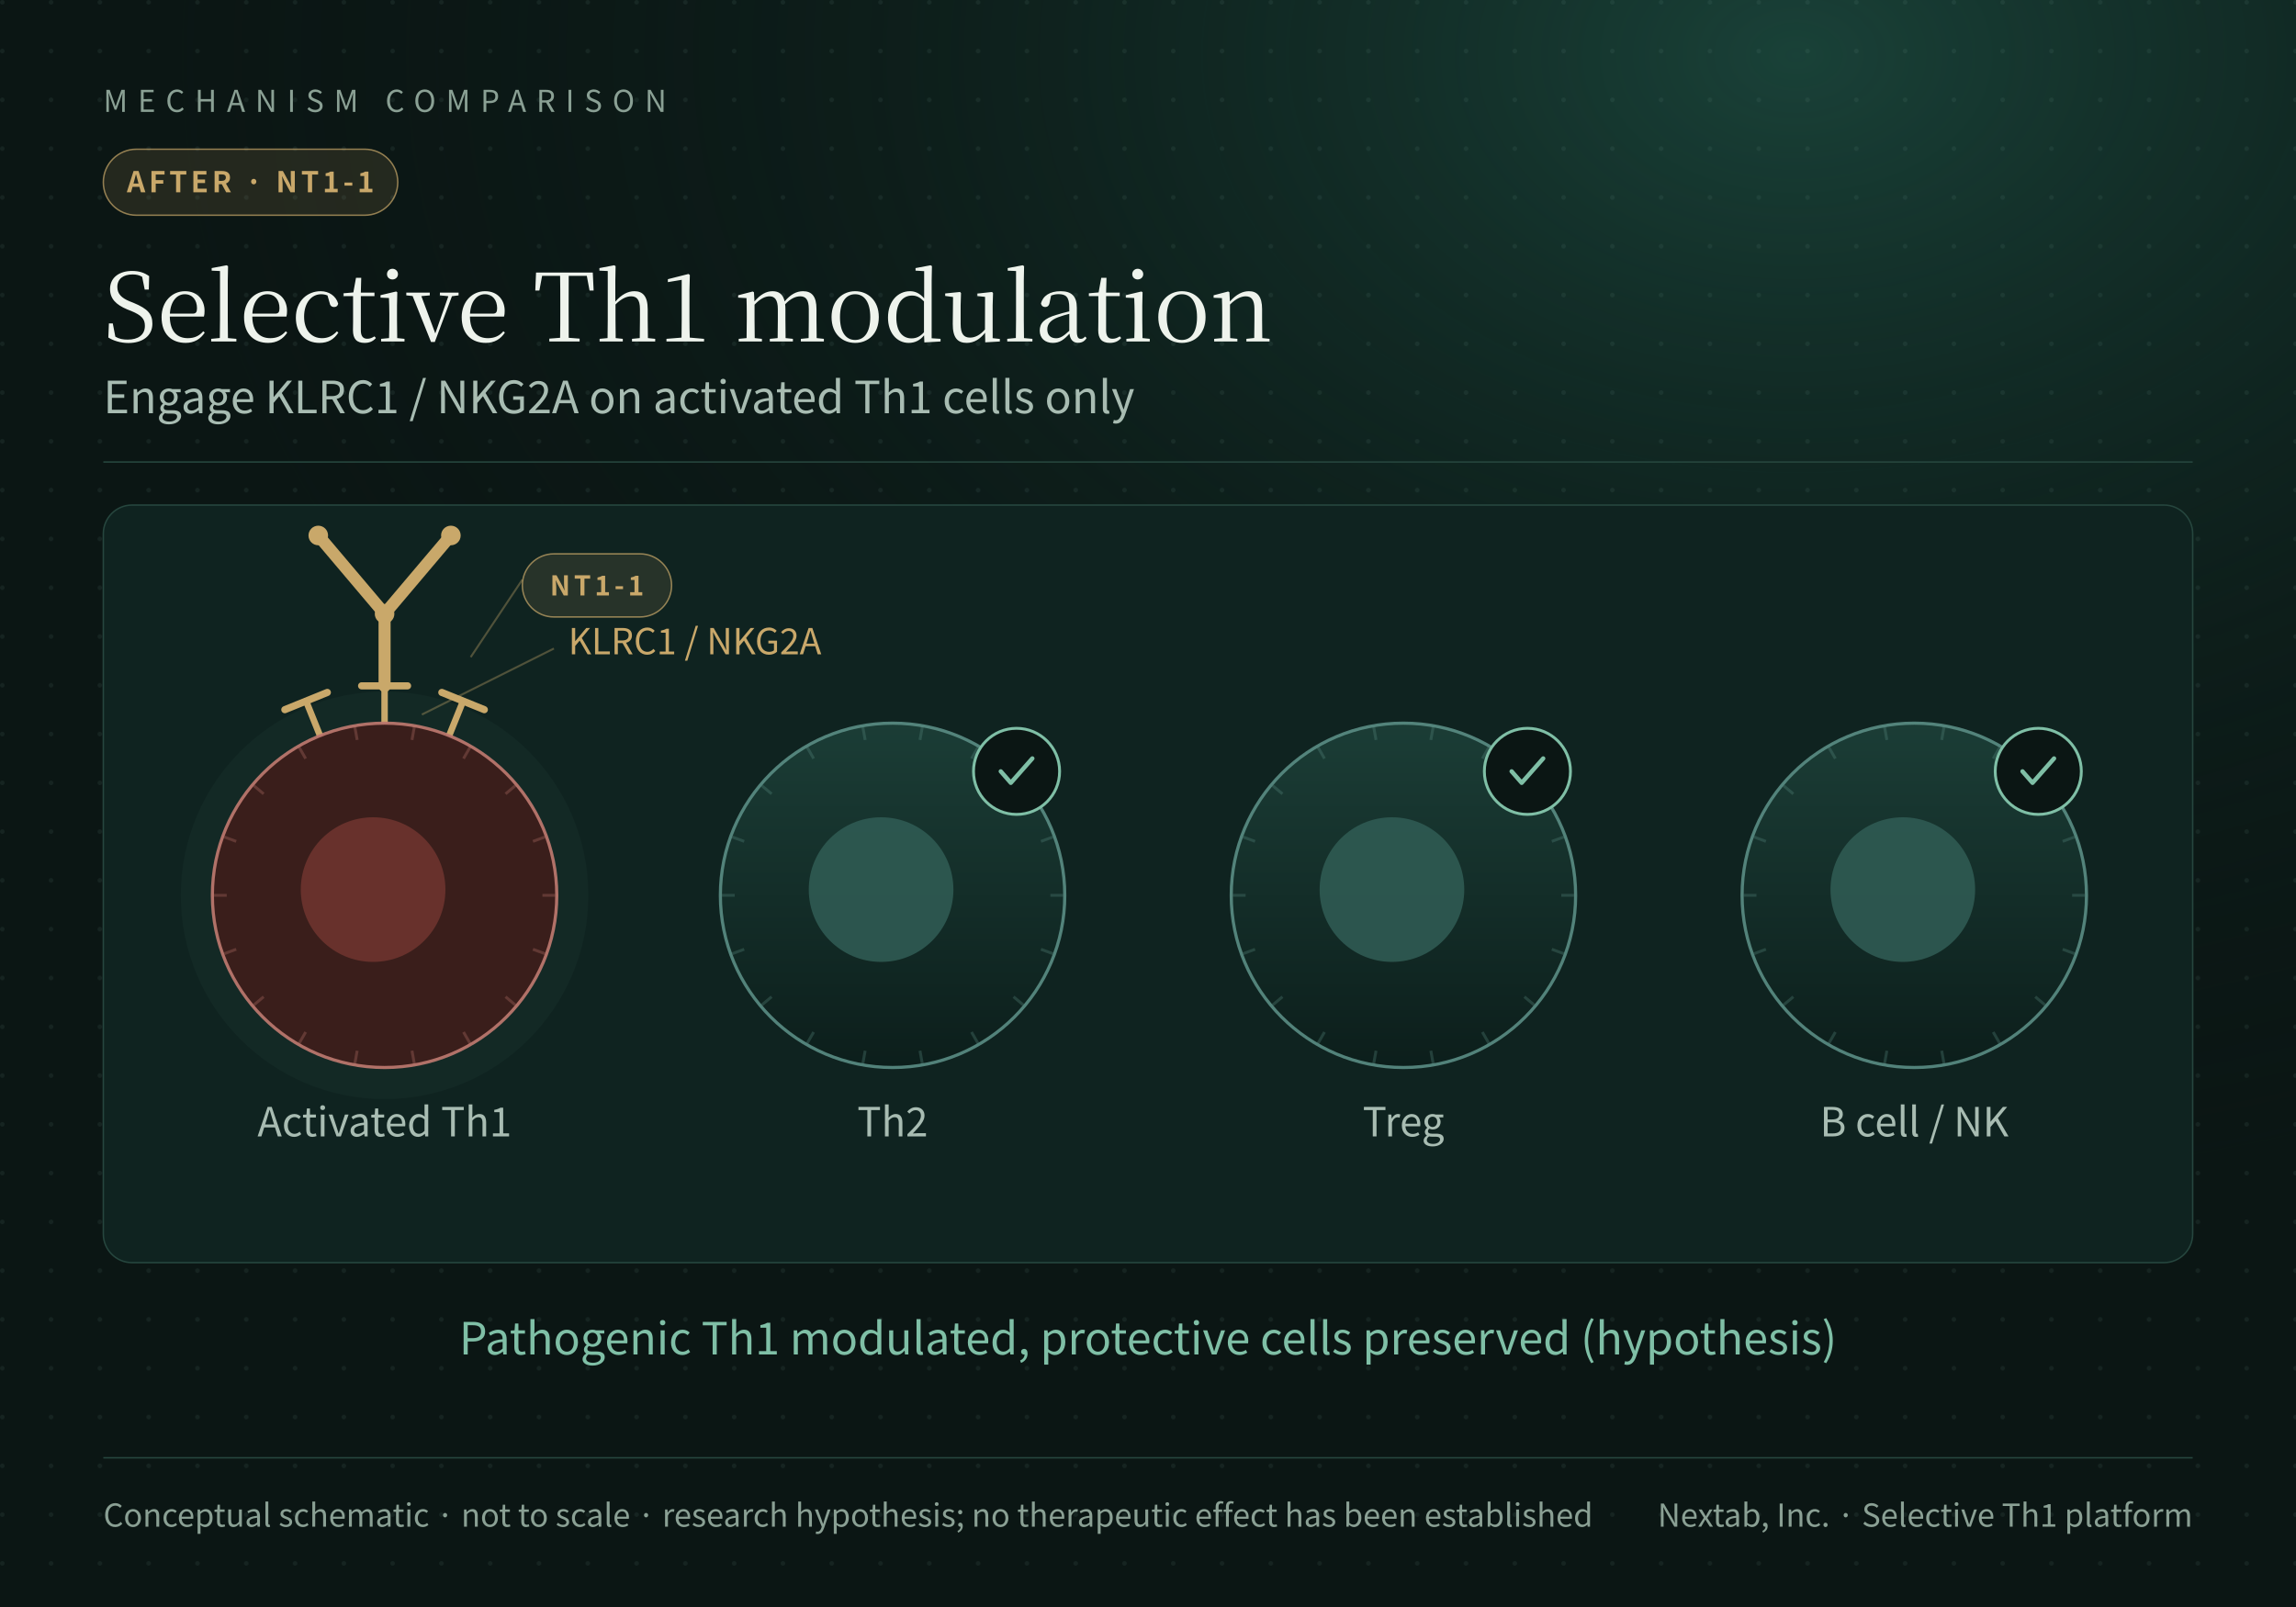
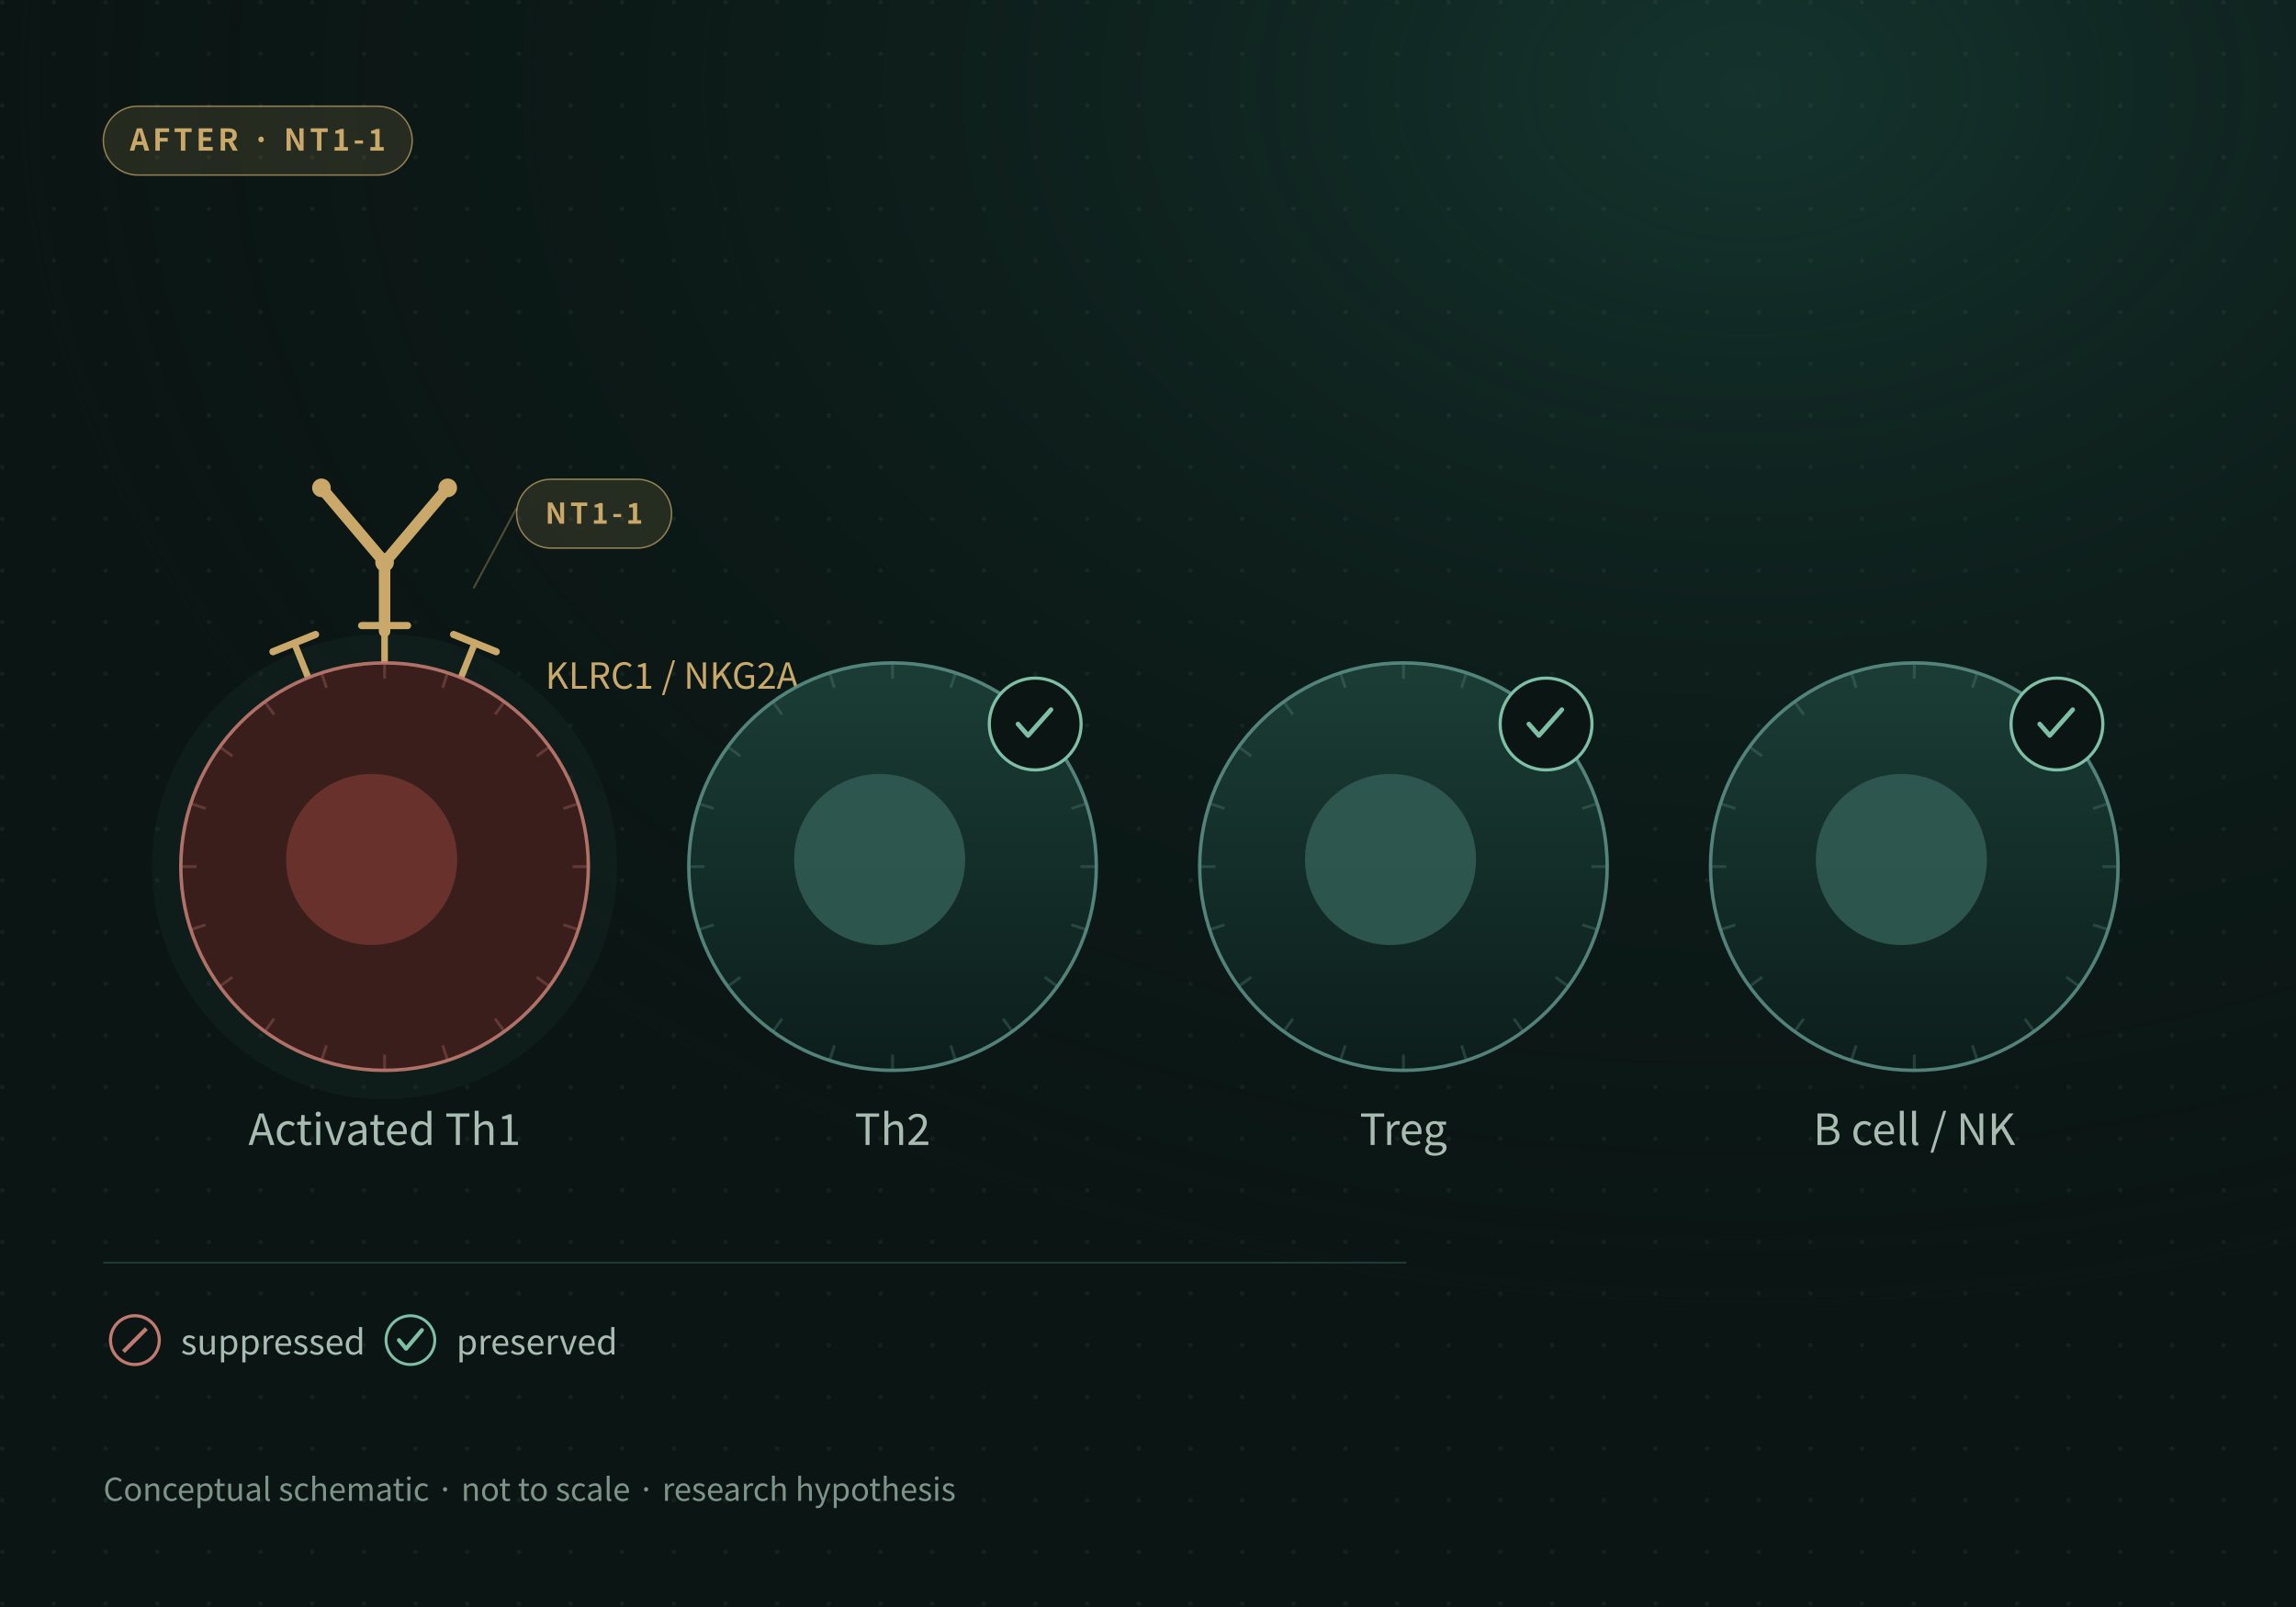
<svg xmlns="http://www.w3.org/2000/svg" width="1600" height="1120" viewBox="0 0 1600 1120">
  <defs>
-     <radialGradient id="glow" cx="78%" cy="4%" r="72%">
-       <stop offset="0%" stop-color="#1d4c41" stop-opacity="0.8" />
-       <stop offset="55%" stop-color="#123029" stop-opacity="0.3" />
+     <radialGradient id="glow" cx="76%" cy="6%" r="78%">
+       <stop offset="0%" stop-color="#1d4c41" stop-opacity="0.55" />
+       <stop offset="55%" stop-color="#123029" stop-opacity="0.22" />
      <stop offset="100%" stop-color="#0b1614" stop-opacity="0" />
    </radialGradient>
-     <pattern id="dots" width="34" height="34" patternUnits="userSpaceOnUse">
-       <circle cx="1.6" cy="1.6" r="1.6" fill="#8fb4a6" fill-opacity="0.09" />
+     <pattern id="dots" width="36" height="36" patternUnits="userSpaceOnUse">
+       <circle cx="1.6" cy="1.6" r="1.6" fill="#8fb4a6" fill-opacity="0.075" />
    </pattern>
    <linearGradient id="cellfill" x1="0" y1="0" x2="0" y2="1">
      <stop offset="0%" stop-color="#1b3d36" />
      <stop offset="100%" stop-color="#0c1e1b" />
    </linearGradient>
  </defs>
  <rect width="1600" height="1120" fill="#0b1614" />
  <rect width="1600" height="1120" fill="url(#glow)" />
  <rect width="1600" height="1120" fill="url(#dots)" />
-   <text x="72" y="78" fill="#8aa094" font-family="'Noto Sans CJK KR','Noto Sans KR','Helvetica Neue',Arial,sans-serif" font-size="21" letter-spacing="7">MECHANISM COMPARISON</text>
-   <rect x="72" y="104" width="205.2" height="46" rx="23.0" fill="#c9a86a" fill-opacity="0.13" stroke="#c9a86a" stroke-opacity="0.7" />
-   <text x="174.6" y="134.0" fill="#c9a86a" font-family="'Noto Sans CJK KR','Noto Sans KR','Helvetica Neue',Arial,sans-serif" font-size="20" font-weight="600" letter-spacing="2.5" text-anchor="middle">AFTER · NT1-1</text>
-   <text x="72" y="238" fill="#eef3ec" font-family="Georgia,'Noto Serif CJK KR','Noto Serif KR',serif" font-size="66">Selective Th1 modulation</text>
-   <text x="72" y="288" fill="#a8bcb2" font-family="'Noto Sans CJK KR','Noto Sans KR','Helvetica Neue',Arial,sans-serif" font-size="31">Engage KLRC1 / NKG2A on activated Th1 cells only</text>
-   <line x1="72" y1="322" x2="1528" y2="322" stroke="#26463e" stroke-width="1" />
-   <rect x="72" y="352" width="1456" height="528" rx="20" fill="#0f2320" stroke="#26463e" />
-   <circle cx="268" cy="624" r="142" fill="#5a8d84" fill-opacity="0.06" />
-   <line x1="223.0" y1="512.7" x2="213.3" y2="488.6" stroke="#c9a86a" stroke-width="4.5" stroke-linecap="round" />
-   <line x1="198.5" y1="494.6" x2="228.1" y2="482.6" stroke="#c9a86a" stroke-width="5" stroke-linecap="round" />
-   <line x1="268.0" y1="504.0" x2="268.0" y2="478.0" stroke="#c9a86a" stroke-width="4.5" stroke-linecap="round" />
-   <line x1="252.0" y1="478.0" x2="284.0" y2="478.0" stroke="#c9a86a" stroke-width="5" stroke-linecap="round" />
-   <line x1="313.0" y1="512.7" x2="322.7" y2="488.6" stroke="#c9a86a" stroke-width="4.5" stroke-linecap="round" />
-   <line x1="307.9" y1="482.6" x2="337.5" y2="494.6" stroke="#c9a86a" stroke-width="5" stroke-linecap="round" />
-   <g stroke="#c9a86a" stroke-width="8.4" stroke-linecap="round" fill="none">
-     <line x1="268" y1="478.2" x2="268" y2="427.8" />
-     <line x1="268" y1="427.8" x2="221.8" y2="373.2" />
-     <line x1="268" y1="427.8" x2="314.2" y2="373.2" />
+   <rect x="72" y="74" width="215.26" height="48" rx="24" fill="#c9a86a" fill-opacity="0.14" stroke="#c9a86a" stroke-opacity="0.7" />
+   <text x="179.63" y="105" fill="#c9a86a" font-family="'Noto Sans CJK KR','Noto Sans KR','Helvetica Neue',Arial,sans-serif" font-size="21" font-weight="600" letter-spacing="2.4" text-anchor="middle">AFTER · NT1-1</text>
+   <circle cx="268" cy="604" r="162" fill="#5a8d84" fill-opacity="0.06" />
+   <line x1="214.8" y1="472.3" x2="205.1" y2="448.2" stroke="#c9a86a" stroke-width="4.6" stroke-linecap="round" />
+   <line x1="190.2" y1="454.2" x2="219.9" y2="442.2" stroke="#c9a86a" stroke-width="5" stroke-linecap="round" />
+   <line x1="268.0" y1="462.0" x2="268.0" y2="436.0" stroke="#c9a86a" stroke-width="4.6" stroke-linecap="round" />
+   <line x1="252.0" y1="436.0" x2="284.0" y2="436.0" stroke="#c9a86a" stroke-width="5" stroke-linecap="round" />
+   <line x1="321.2" y1="472.3" x2="330.9" y2="448.2" stroke="#c9a86a" stroke-width="4.6" stroke-linecap="round" />
+   <line x1="316.1" y1="442.2" x2="345.8" y2="454.2" stroke="#c9a86a" stroke-width="5" stroke-linecap="round" />
+   <g stroke="#c9a86a" stroke-width="8.0" stroke-linecap="round" fill="none">
+     <line x1="268" y1="440.0" x2="268" y2="392.0" />
+     <line x1="268" y1="392.0" x2="224.0" y2="340.0" />
+     <line x1="268" y1="392.0" x2="312.0" y2="340.0" />
  </g>
-   <circle cx="221.8" cy="373.2" r="6.825" fill="#c9a86a" />
-   <circle cx="314.2" cy="373.2" r="6.825" fill="#c9a86a" />
-   <circle cx="268" cy="427.8" r="6.825" fill="#c9a86a" />
-   <rect x="364" y="386" width="104" height="44" rx="22.0" fill="#c9a86a" fill-opacity="0.13" stroke="#c9a86a" stroke-opacity="0.7" />
-   <text x="416.0" y="415.0" fill="#c9a86a" font-family="'Noto Sans CJK KR','Noto Sans KR','Helvetica Neue',Arial,sans-serif" font-size="19" font-weight="600" letter-spacing="2.5" text-anchor="middle">NT1-1</text>
-   <line x1="364" y1="404" x2="328" y2="458" stroke="#c9a86a" stroke-opacity="0.35" stroke-width="1.4" />
-   <line x1="294" y1="498" x2="386" y2="452" stroke="#c9a86a" stroke-opacity="0.35" stroke-width="1.4" />
-   <text x="396" y="456" fill="#c9a86a" font-family="'Noto Sans CJK KR','Noto Sans KR','Helvetica Neue',Arial,sans-serif" font-size="25">KLRC1 / NKG2A</text>
-   <circle cx="268" cy="624" r="120" fill="#3a1e1b" stroke="#c07a70" stroke-width="2.2" stroke-opacity="0.9" />
-   <line x1="378.0" y1="624.0" x2="387.0" y2="624.0" stroke="#c07a70" stroke-opacity="0.3" stroke-width="2" />
-   <line x1="371.4" y1="661.6" x2="379.8" y2="664.7" stroke="#c07a70" stroke-opacity="0.3" stroke-width="2" />
-   <line x1="352.3" y1="694.7" x2="359.2" y2="700.5" stroke="#c07a70" stroke-opacity="0.3" stroke-width="2" />
-   <line x1="323.0" y1="719.3" x2="327.5" y2="727.1" stroke="#c07a70" stroke-opacity="0.3" stroke-width="2" />
-   <line x1="287.1" y1="732.3" x2="288.7" y2="741.2" stroke="#c07a70" stroke-opacity="0.3" stroke-width="2" />
-   <line x1="248.9" y1="732.3" x2="247.3" y2="741.2" stroke="#c07a70" stroke-opacity="0.3" stroke-width="2" />
-   <line x1="213.0" y1="719.3" x2="208.5" y2="727.1" stroke="#c07a70" stroke-opacity="0.3" stroke-width="2" />
-   <line x1="183.7" y1="694.7" x2="176.8" y2="700.5" stroke="#c07a70" stroke-opacity="0.3" stroke-width="2" />
-   <line x1="164.6" y1="661.6" x2="156.2" y2="664.7" stroke="#c07a70" stroke-opacity="0.3" stroke-width="2" />
-   <line x1="158.0" y1="624.0" x2="149.0" y2="624.0" stroke="#c07a70" stroke-opacity="0.3" stroke-width="2" />
-   <line x1="164.6" y1="586.4" x2="156.2" y2="583.3" stroke="#c07a70" stroke-opacity="0.3" stroke-width="2" />
-   <line x1="183.7" y1="553.3" x2="176.8" y2="547.5" stroke="#c07a70" stroke-opacity="0.3" stroke-width="2" />
-   <line x1="213.0" y1="528.7" x2="208.5" y2="520.9" stroke="#c07a70" stroke-opacity="0.3" stroke-width="2" />
-   <line x1="248.9" y1="515.7" x2="247.3" y2="506.8" stroke="#c07a70" stroke-opacity="0.3" stroke-width="2" />
-   <line x1="287.1" y1="515.7" x2="288.7" y2="506.8" stroke="#c07a70" stroke-opacity="0.3" stroke-width="2" />
-   <line x1="323.0" y1="528.7" x2="327.5" y2="520.9" stroke="#c07a70" stroke-opacity="0.3" stroke-width="2" />
-   <line x1="352.3" y1="553.3" x2="359.2" y2="547.5" stroke="#c07a70" stroke-opacity="0.3" stroke-width="2" />
-   <line x1="371.4" y1="586.4" x2="379.8" y2="583.3" stroke="#c07a70" stroke-opacity="0.3" stroke-width="2" />
-   <circle cx="260" cy="620" r="50.4" fill="#6d332e" fill-opacity="0.9" />
-   <text x="268" y="792" fill="#a8bcb2" font-family="'Noto Sans CJK KR','Noto Sans KR','Helvetica Neue',Arial,sans-serif" font-size="28" text-anchor="middle">Activated Th1</text>
-   <circle cx="622" cy="624" r="120" fill="url(#cellfill)" stroke="#5a8d84" stroke-width="2.2" stroke-opacity="0.9" />
-   <line x1="732.0" y1="624.0" x2="741.0" y2="624.0" stroke="#5a8d84" stroke-opacity="0.3" stroke-width="2" />
-   <line x1="725.4" y1="661.6" x2="733.8" y2="664.7" stroke="#5a8d84" stroke-opacity="0.3" stroke-width="2" />
-   <line x1="706.3" y1="694.7" x2="713.2" y2="700.5" stroke="#5a8d84" stroke-opacity="0.3" stroke-width="2" />
-   <line x1="677.0" y1="719.3" x2="681.5" y2="727.1" stroke="#5a8d84" stroke-opacity="0.3" stroke-width="2" />
-   <line x1="641.1" y1="732.3" x2="642.7" y2="741.2" stroke="#5a8d84" stroke-opacity="0.3" stroke-width="2" />
-   <line x1="602.9" y1="732.3" x2="601.3" y2="741.2" stroke="#5a8d84" stroke-opacity="0.3" stroke-width="2" />
-   <line x1="567.0" y1="719.3" x2="562.5" y2="727.1" stroke="#5a8d84" stroke-opacity="0.3" stroke-width="2" />
-   <line x1="537.7" y1="694.7" x2="530.8" y2="700.5" stroke="#5a8d84" stroke-opacity="0.3" stroke-width="2" />
-   <line x1="518.6" y1="661.6" x2="510.2" y2="664.7" stroke="#5a8d84" stroke-opacity="0.3" stroke-width="2" />
-   <line x1="512.0" y1="624.0" x2="503.0" y2="624.0" stroke="#5a8d84" stroke-opacity="0.3" stroke-width="2" />
-   <line x1="518.6" y1="586.4" x2="510.2" y2="583.3" stroke="#5a8d84" stroke-opacity="0.3" stroke-width="2" />
-   <line x1="537.7" y1="553.3" x2="530.8" y2="547.5" stroke="#5a8d84" stroke-opacity="0.3" stroke-width="2" />
-   <line x1="567.0" y1="528.7" x2="562.5" y2="520.9" stroke="#5a8d84" stroke-opacity="0.3" stroke-width="2" />
-   <line x1="602.9" y1="515.7" x2="601.3" y2="506.8" stroke="#5a8d84" stroke-opacity="0.3" stroke-width="2" />
-   <line x1="641.1" y1="515.7" x2="642.7" y2="506.8" stroke="#5a8d84" stroke-opacity="0.3" stroke-width="2" />
-   <line x1="677.0" y1="528.7" x2="681.5" y2="520.9" stroke="#5a8d84" stroke-opacity="0.3" stroke-width="2" />
-   <line x1="706.3" y1="553.3" x2="713.2" y2="547.5" stroke="#5a8d84" stroke-opacity="0.3" stroke-width="2" />
-   <line x1="725.4" y1="586.4" x2="733.8" y2="583.3" stroke="#5a8d84" stroke-opacity="0.3" stroke-width="2" />
-   <circle cx="614" cy="620" r="50.4" fill="#2f5a52" fill-opacity="0.9" />
-   <text x="622" y="792" fill="#a8bcb2" font-family="'Noto Sans CJK KR','Noto Sans KR','Helvetica Neue',Arial,sans-serif" font-size="28" text-anchor="middle">Th2</text>
-   <circle cx="708.4" cy="537.6" r="30" fill="#0b1614" stroke="#7fbfa6" stroke-width="2" />
-   <path d="M697.4 537.6 l7 8 l15 -17" fill="none" stroke="#7fbfa6" stroke-width="3" stroke-linecap="round" stroke-linejoin="round" />
-   <circle cx="978" cy="624" r="120" fill="url(#cellfill)" stroke="#5a8d84" stroke-width="2.2" stroke-opacity="0.9" />
-   <line x1="1088.0" y1="624.0" x2="1097.0" y2="624.0" stroke="#5a8d84" stroke-opacity="0.3" stroke-width="2" />
-   <line x1="1081.4" y1="661.6" x2="1089.8" y2="664.7" stroke="#5a8d84" stroke-opacity="0.3" stroke-width="2" />
-   <line x1="1062.3" y1="694.7" x2="1069.2" y2="700.5" stroke="#5a8d84" stroke-opacity="0.3" stroke-width="2" />
-   <line x1="1033.0" y1="719.3" x2="1037.5" y2="727.1" stroke="#5a8d84" stroke-opacity="0.3" stroke-width="2" />
-   <line x1="997.1" y1="732.3" x2="998.7" y2="741.2" stroke="#5a8d84" stroke-opacity="0.3" stroke-width="2" />
-   <line x1="958.9" y1="732.3" x2="957.3" y2="741.2" stroke="#5a8d84" stroke-opacity="0.3" stroke-width="2" />
-   <line x1="923.0" y1="719.3" x2="918.5" y2="727.1" stroke="#5a8d84" stroke-opacity="0.3" stroke-width="2" />
-   <line x1="893.7" y1="694.7" x2="886.8" y2="700.5" stroke="#5a8d84" stroke-opacity="0.3" stroke-width="2" />
-   <line x1="874.6" y1="661.6" x2="866.2" y2="664.7" stroke="#5a8d84" stroke-opacity="0.3" stroke-width="2" />
-   <line x1="868.0" y1="624.0" x2="859.0" y2="624.0" stroke="#5a8d84" stroke-opacity="0.3" stroke-width="2" />
-   <line x1="874.6" y1="586.4" x2="866.2" y2="583.3" stroke="#5a8d84" stroke-opacity="0.3" stroke-width="2" />
-   <line x1="893.7" y1="553.3" x2="886.8" y2="547.5" stroke="#5a8d84" stroke-opacity="0.3" stroke-width="2" />
-   <line x1="923.0" y1="528.7" x2="918.5" y2="520.9" stroke="#5a8d84" stroke-opacity="0.3" stroke-width="2" />
-   <line x1="958.9" y1="515.7" x2="957.3" y2="506.8" stroke="#5a8d84" stroke-opacity="0.3" stroke-width="2" />
-   <line x1="997.1" y1="515.7" x2="998.7" y2="506.8" stroke="#5a8d84" stroke-opacity="0.3" stroke-width="2" />
-   <line x1="1033.0" y1="528.7" x2="1037.5" y2="520.9" stroke="#5a8d84" stroke-opacity="0.3" stroke-width="2" />
-   <line x1="1062.3" y1="553.3" x2="1069.2" y2="547.5" stroke="#5a8d84" stroke-opacity="0.3" stroke-width="2" />
-   <line x1="1081.4" y1="586.4" x2="1089.8" y2="583.3" stroke="#5a8d84" stroke-opacity="0.3" stroke-width="2" />
-   <circle cx="970" cy="620" r="50.4" fill="#2f5a52" fill-opacity="0.9" />
-   <text x="978" y="792" fill="#a8bcb2" font-family="'Noto Sans CJK KR','Noto Sans KR','Helvetica Neue',Arial,sans-serif" font-size="28" text-anchor="middle">Treg</text>
-   <circle cx="1064.4" cy="537.6" r="30" fill="#0b1614" stroke="#7fbfa6" stroke-width="2" />
-   <path d="M1053.4 537.6 l7 8 l15 -17" fill="none" stroke="#7fbfa6" stroke-width="3" stroke-linecap="round" stroke-linejoin="round" />
-   <circle cx="1334" cy="624" r="120" fill="url(#cellfill)" stroke="#5a8d84" stroke-width="2.2" stroke-opacity="0.9" />
-   <line x1="1444.0" y1="624.0" x2="1453.0" y2="624.0" stroke="#5a8d84" stroke-opacity="0.3" stroke-width="2" />
-   <line x1="1437.4" y1="661.6" x2="1445.8" y2="664.7" stroke="#5a8d84" stroke-opacity="0.3" stroke-width="2" />
-   <line x1="1418.3" y1="694.7" x2="1425.2" y2="700.5" stroke="#5a8d84" stroke-opacity="0.3" stroke-width="2" />
-   <line x1="1389.0" y1="719.3" x2="1393.5" y2="727.1" stroke="#5a8d84" stroke-opacity="0.3" stroke-width="2" />
-   <line x1="1353.1" y1="732.3" x2="1354.7" y2="741.2" stroke="#5a8d84" stroke-opacity="0.3" stroke-width="2" />
-   <line x1="1314.9" y1="732.3" x2="1313.3" y2="741.2" stroke="#5a8d84" stroke-opacity="0.3" stroke-width="2" />
-   <line x1="1279.0" y1="719.3" x2="1274.5" y2="727.1" stroke="#5a8d84" stroke-opacity="0.3" stroke-width="2" />
-   <line x1="1249.7" y1="694.7" x2="1242.8" y2="700.5" stroke="#5a8d84" stroke-opacity="0.3" stroke-width="2" />
-   <line x1="1230.6" y1="661.6" x2="1222.2" y2="664.7" stroke="#5a8d84" stroke-opacity="0.3" stroke-width="2" />
-   <line x1="1224.0" y1="624.0" x2="1215.0" y2="624.0" stroke="#5a8d84" stroke-opacity="0.3" stroke-width="2" />
-   <line x1="1230.6" y1="586.4" x2="1222.2" y2="583.3" stroke="#5a8d84" stroke-opacity="0.3" stroke-width="2" />
-   <line x1="1249.7" y1="553.3" x2="1242.8" y2="547.5" stroke="#5a8d84" stroke-opacity="0.3" stroke-width="2" />
-   <line x1="1279.0" y1="528.7" x2="1274.5" y2="520.9" stroke="#5a8d84" stroke-opacity="0.3" stroke-width="2" />
-   <line x1="1314.9" y1="515.7" x2="1313.3" y2="506.8" stroke="#5a8d84" stroke-opacity="0.3" stroke-width="2" />
-   <line x1="1353.1" y1="515.7" x2="1354.7" y2="506.8" stroke="#5a8d84" stroke-opacity="0.3" stroke-width="2" />
-   <line x1="1389.0" y1="528.7" x2="1393.5" y2="520.9" stroke="#5a8d84" stroke-opacity="0.3" stroke-width="2" />
-   <line x1="1418.3" y1="553.3" x2="1425.2" y2="547.5" stroke="#5a8d84" stroke-opacity="0.3" stroke-width="2" />
-   <line x1="1437.4" y1="586.4" x2="1445.8" y2="583.3" stroke="#5a8d84" stroke-opacity="0.3" stroke-width="2" />
-   <circle cx="1326" cy="620" r="50.4" fill="#2f5a52" fill-opacity="0.9" />
-   <text x="1334" y="792" fill="#a8bcb2" font-family="'Noto Sans CJK KR','Noto Sans KR','Helvetica Neue',Arial,sans-serif" font-size="28" text-anchor="middle">B cell / NK</text>
-   <circle cx="1420.4" cy="537.6" r="30" fill="#0b1614" stroke="#7fbfa6" stroke-width="2" />
-   <path d="M1409.4 537.6 l7 8 l15 -17" fill="none" stroke="#7fbfa6" stroke-width="3" stroke-linecap="round" stroke-linejoin="round" />
-   <text x="800" y="944" fill="#7fbfa6" font-family="'Noto Sans CJK KR','Noto Sans KR','Helvetica Neue',Arial,sans-serif" font-size="31" text-anchor="middle">Pathogenic Th1 modulated, protective cells preserved (hypothesis)</text>
-   <line x1="72" y1="1016" x2="1528" y2="1016" stroke="#26463e" stroke-width="1" />
-   <text x="72" y="1064" fill="#8aa094" font-family="'Noto Sans CJK KR','Noto Sans KR','Helvetica Neue',Arial,sans-serif" font-size="22">Conceptual schematic · not to scale · research hypothesis; no therapeutic effect has been established</text>
-   <text x="1528" y="1064" fill="#8aa094" font-family="'Noto Sans CJK KR','Noto Sans KR','Helvetica Neue',Arial,sans-serif" font-size="22" text-anchor="end">Nextab, Inc. · Selective Th1 platform</text>
+   <circle cx="224.0" cy="340.0" r="6.5" fill="#c9a86a" />
+   <circle cx="312.0" cy="340.0" r="6.5" fill="#c9a86a" />
+   <circle cx="268" cy="392.0" r="6.5" fill="#c9a86a" />
+   <rect x="360" y="334" width="108.0" height="48" rx="24" fill="#c9a86a" fill-opacity="0.14" stroke="#c9a86a" stroke-opacity="0.7" />
+   <text x="414.0" y="365" fill="#c9a86a" font-family="'Noto Sans CJK KR','Noto Sans KR','Helvetica Neue',Arial,sans-serif" font-size="20" font-weight="600" letter-spacing="2.4" text-anchor="middle">NT1-1</text>
+   <line x1="360" y1="354" x2="330" y2="410" stroke="#c9a86a" stroke-opacity="0.35" stroke-width="1.4" />
+   <text x="380" y="480" fill="#c9a86a" font-family="'Noto Sans CJK KR','Noto Sans KR','Helvetica Neue',Arial,sans-serif" font-size="25">KLRC1 / NKG2A</text>
+   <circle cx="268" cy="604" r="142" fill="#3a1e1b" stroke="#c07a70" stroke-width="2.4" stroke-opacity="0.9" />
+   <line x1="399.0" y1="604.0" x2="409.0" y2="604.0" stroke="#c07a70" stroke-opacity="0.3" stroke-width="2" />
+   <line x1="392.6" y1="644.5" x2="402.1" y2="647.6" stroke="#c07a70" stroke-opacity="0.3" stroke-width="2" />
+   <line x1="374.0" y1="681.0" x2="382.1" y2="686.9" stroke="#c07a70" stroke-opacity="0.3" stroke-width="2" />
+   <line x1="345.0" y1="710.0" x2="350.9" y2="718.1" stroke="#c07a70" stroke-opacity="0.3" stroke-width="2" />
+   <line x1="308.5" y1="728.6" x2="311.6" y2="738.1" stroke="#c07a70" stroke-opacity="0.3" stroke-width="2" />
+   <line x1="268.0" y1="735.0" x2="268.0" y2="745.0" stroke="#c07a70" stroke-opacity="0.3" stroke-width="2" />
+   <line x1="227.5" y1="728.6" x2="224.4" y2="738.1" stroke="#c07a70" stroke-opacity="0.3" stroke-width="2" />
+   <line x1="191.0" y1="710.0" x2="185.1" y2="718.1" stroke="#c07a70" stroke-opacity="0.3" stroke-width="2" />
+   <line x1="162.0" y1="681.0" x2="153.9" y2="686.9" stroke="#c07a70" stroke-opacity="0.3" stroke-width="2" />
+   <line x1="143.4" y1="644.5" x2="133.9" y2="647.6" stroke="#c07a70" stroke-opacity="0.3" stroke-width="2" />
+   <line x1="137.0" y1="604.0" x2="127.0" y2="604.0" stroke="#c07a70" stroke-opacity="0.3" stroke-width="2" />
+   <line x1="143.4" y1="563.5" x2="133.9" y2="560.4" stroke="#c07a70" stroke-opacity="0.3" stroke-width="2" />
+   <line x1="162.0" y1="527.0" x2="153.9" y2="521.1" stroke="#c07a70" stroke-opacity="0.3" stroke-width="2" />
+   <line x1="191.0" y1="498.0" x2="185.1" y2="489.9" stroke="#c07a70" stroke-opacity="0.3" stroke-width="2" />
+   <line x1="227.5" y1="479.4" x2="224.4" y2="469.9" stroke="#c07a70" stroke-opacity="0.3" stroke-width="2" />
+   <line x1="268.0" y1="473.0" x2="268.0" y2="463.0" stroke="#c07a70" stroke-opacity="0.3" stroke-width="2" />
+   <line x1="308.5" y1="479.4" x2="311.6" y2="469.9" stroke="#c07a70" stroke-opacity="0.3" stroke-width="2" />
+   <line x1="345.0" y1="498.0" x2="350.9" y2="489.9" stroke="#c07a70" stroke-opacity="0.3" stroke-width="2" />
+   <line x1="374.0" y1="527.0" x2="382.1" y2="521.1" stroke="#c07a70" stroke-opacity="0.3" stroke-width="2" />
+   <line x1="392.6" y1="563.5" x2="402.1" y2="560.4" stroke="#c07a70" stroke-opacity="0.3" stroke-width="2" />
+   <circle cx="259" cy="599" r="59.6" fill="#6d332e" fill-opacity="0.9" />
+   <text x="268" y="798" fill="#a8bcb2" font-family="'Noto Sans CJK KR','Noto Sans KR','Helvetica Neue',Arial,sans-serif" font-size="30" text-anchor="middle">Activated Th1</text>
+   <circle cx="622" cy="604" r="142" fill="url(#cellfill)" stroke="#5a8d84" stroke-width="2.4" stroke-opacity="0.9" />
+   <line x1="753.0" y1="604.0" x2="763.0" y2="604.0" stroke="#5a8d84" stroke-opacity="0.3" stroke-width="2" />
+   <line x1="746.6" y1="644.5" x2="756.1" y2="647.6" stroke="#5a8d84" stroke-opacity="0.3" stroke-width="2" />
+   <line x1="728.0" y1="681.0" x2="736.1" y2="686.9" stroke="#5a8d84" stroke-opacity="0.3" stroke-width="2" />
+   <line x1="699.0" y1="710.0" x2="704.9" y2="718.1" stroke="#5a8d84" stroke-opacity="0.3" stroke-width="2" />
+   <line x1="662.5" y1="728.6" x2="665.6" y2="738.1" stroke="#5a8d84" stroke-opacity="0.3" stroke-width="2" />
+   <line x1="622.0" y1="735.0" x2="622.0" y2="745.0" stroke="#5a8d84" stroke-opacity="0.3" stroke-width="2" />
+   <line x1="581.5" y1="728.6" x2="578.4" y2="738.1" stroke="#5a8d84" stroke-opacity="0.3" stroke-width="2" />
+   <line x1="545.0" y1="710.0" x2="539.1" y2="718.1" stroke="#5a8d84" stroke-opacity="0.3" stroke-width="2" />
+   <line x1="516.0" y1="681.0" x2="507.9" y2="686.9" stroke="#5a8d84" stroke-opacity="0.3" stroke-width="2" />
+   <line x1="497.4" y1="644.5" x2="487.9" y2="647.6" stroke="#5a8d84" stroke-opacity="0.3" stroke-width="2" />
+   <line x1="491.0" y1="604.0" x2="481.0" y2="604.0" stroke="#5a8d84" stroke-opacity="0.3" stroke-width="2" />
+   <line x1="497.4" y1="563.5" x2="487.9" y2="560.4" stroke="#5a8d84" stroke-opacity="0.3" stroke-width="2" />
+   <line x1="516.0" y1="527.0" x2="507.9" y2="521.1" stroke="#5a8d84" stroke-opacity="0.3" stroke-width="2" />
+   <line x1="545.0" y1="498.0" x2="539.1" y2="489.9" stroke="#5a8d84" stroke-opacity="0.3" stroke-width="2" />
+   <line x1="581.5" y1="479.4" x2="578.4" y2="469.9" stroke="#5a8d84" stroke-opacity="0.3" stroke-width="2" />
+   <line x1="622.0" y1="473.0" x2="622.0" y2="463.0" stroke="#5a8d84" stroke-opacity="0.3" stroke-width="2" />
+   <line x1="662.5" y1="479.4" x2="665.6" y2="469.9" stroke="#5a8d84" stroke-opacity="0.3" stroke-width="2" />
+   <line x1="699.0" y1="498.0" x2="704.9" y2="489.9" stroke="#5a8d84" stroke-opacity="0.3" stroke-width="2" />
+   <line x1="728.0" y1="527.0" x2="736.1" y2="521.1" stroke="#5a8d84" stroke-opacity="0.3" stroke-width="2" />
+   <line x1="746.6" y1="563.5" x2="756.1" y2="560.4" stroke="#5a8d84" stroke-opacity="0.3" stroke-width="2" />
+   <circle cx="613" cy="599" r="59.6" fill="#2f5a52" fill-opacity="0.9" />
+   <text x="622" y="798" fill="#a8bcb2" font-family="'Noto Sans CJK KR','Noto Sans KR','Helvetica Neue',Arial,sans-serif" font-size="30" text-anchor="middle">Th2</text>
+   <circle cx="721.4" cy="504.6" r="32" fill="#0b1614" stroke="#7fbfa6" stroke-width="2.2" />
+   <path d="M709.4 504.6 l7 8 l16 -18" fill="none" stroke="#7fbfa6" stroke-width="3.2" stroke-linecap="round" stroke-linejoin="round" />
+   <circle cx="978" cy="604" r="142" fill="url(#cellfill)" stroke="#5a8d84" stroke-width="2.4" stroke-opacity="0.9" />
+   <line x1="1109.0" y1="604.0" x2="1119.0" y2="604.0" stroke="#5a8d84" stroke-opacity="0.3" stroke-width="2" />
+   <line x1="1102.6" y1="644.5" x2="1112.1" y2="647.6" stroke="#5a8d84" stroke-opacity="0.3" stroke-width="2" />
+   <line x1="1084.0" y1="681.0" x2="1092.1" y2="686.9" stroke="#5a8d84" stroke-opacity="0.3" stroke-width="2" />
+   <line x1="1055.0" y1="710.0" x2="1060.9" y2="718.1" stroke="#5a8d84" stroke-opacity="0.3" stroke-width="2" />
+   <line x1="1018.5" y1="728.6" x2="1021.6" y2="738.1" stroke="#5a8d84" stroke-opacity="0.3" stroke-width="2" />
+   <line x1="978.0" y1="735.0" x2="978.0" y2="745.0" stroke="#5a8d84" stroke-opacity="0.3" stroke-width="2" />
+   <line x1="937.5" y1="728.6" x2="934.4" y2="738.1" stroke="#5a8d84" stroke-opacity="0.3" stroke-width="2" />
+   <line x1="901.0" y1="710.0" x2="895.1" y2="718.1" stroke="#5a8d84" stroke-opacity="0.3" stroke-width="2" />
+   <line x1="872.0" y1="681.0" x2="863.9" y2="686.9" stroke="#5a8d84" stroke-opacity="0.3" stroke-width="2" />
+   <line x1="853.4" y1="644.5" x2="843.9" y2="647.6" stroke="#5a8d84" stroke-opacity="0.3" stroke-width="2" />
+   <line x1="847.0" y1="604.0" x2="837.0" y2="604.0" stroke="#5a8d84" stroke-opacity="0.3" stroke-width="2" />
+   <line x1="853.4" y1="563.5" x2="843.9" y2="560.4" stroke="#5a8d84" stroke-opacity="0.3" stroke-width="2" />
+   <line x1="872.0" y1="527.0" x2="863.9" y2="521.1" stroke="#5a8d84" stroke-opacity="0.3" stroke-width="2" />
+   <line x1="901.0" y1="498.0" x2="895.1" y2="489.9" stroke="#5a8d84" stroke-opacity="0.3" stroke-width="2" />
+   <line x1="937.5" y1="479.4" x2="934.4" y2="469.9" stroke="#5a8d84" stroke-opacity="0.3" stroke-width="2" />
+   <line x1="978.0" y1="473.0" x2="978.0" y2="463.0" stroke="#5a8d84" stroke-opacity="0.3" stroke-width="2" />
+   <line x1="1018.5" y1="479.4" x2="1021.6" y2="469.9" stroke="#5a8d84" stroke-opacity="0.3" stroke-width="2" />
+   <line x1="1055.0" y1="498.0" x2="1060.9" y2="489.9" stroke="#5a8d84" stroke-opacity="0.3" stroke-width="2" />
+   <line x1="1084.0" y1="527.0" x2="1092.1" y2="521.1" stroke="#5a8d84" stroke-opacity="0.3" stroke-width="2" />
+   <line x1="1102.6" y1="563.5" x2="1112.1" y2="560.4" stroke="#5a8d84" stroke-opacity="0.3" stroke-width="2" />
+   <circle cx="969" cy="599" r="59.6" fill="#2f5a52" fill-opacity="0.9" />
+   <text x="978" y="798" fill="#a8bcb2" font-family="'Noto Sans CJK KR','Noto Sans KR','Helvetica Neue',Arial,sans-serif" font-size="30" text-anchor="middle">Treg</text>
+   <circle cx="1077.4" cy="504.6" r="32" fill="#0b1614" stroke="#7fbfa6" stroke-width="2.2" />
+   <path d="M1065.4 504.6 l7 8 l16 -18" fill="none" stroke="#7fbfa6" stroke-width="3.2" stroke-linecap="round" stroke-linejoin="round" />
+   <circle cx="1334" cy="604" r="142" fill="url(#cellfill)" stroke="#5a8d84" stroke-width="2.4" stroke-opacity="0.9" />
+   <line x1="1465.0" y1="604.0" x2="1475.0" y2="604.0" stroke="#5a8d84" stroke-opacity="0.3" stroke-width="2" />
+   <line x1="1458.6" y1="644.5" x2="1468.1" y2="647.6" stroke="#5a8d84" stroke-opacity="0.3" stroke-width="2" />
+   <line x1="1440.0" y1="681.0" x2="1448.1" y2="686.9" stroke="#5a8d84" stroke-opacity="0.3" stroke-width="2" />
+   <line x1="1411.0" y1="710.0" x2="1416.9" y2="718.1" stroke="#5a8d84" stroke-opacity="0.3" stroke-width="2" />
+   <line x1="1374.5" y1="728.6" x2="1377.6" y2="738.1" stroke="#5a8d84" stroke-opacity="0.3" stroke-width="2" />
+   <line x1="1334.0" y1="735.0" x2="1334.0" y2="745.0" stroke="#5a8d84" stroke-opacity="0.3" stroke-width="2" />
+   <line x1="1293.5" y1="728.6" x2="1290.4" y2="738.1" stroke="#5a8d84" stroke-opacity="0.3" stroke-width="2" />
+   <line x1="1257.0" y1="710.0" x2="1251.1" y2="718.1" stroke="#5a8d84" stroke-opacity="0.3" stroke-width="2" />
+   <line x1="1228.0" y1="681.0" x2="1219.9" y2="686.9" stroke="#5a8d84" stroke-opacity="0.3" stroke-width="2" />
+   <line x1="1209.4" y1="644.5" x2="1199.9" y2="647.6" stroke="#5a8d84" stroke-opacity="0.3" stroke-width="2" />
+   <line x1="1203.0" y1="604.0" x2="1193.0" y2="604.0" stroke="#5a8d84" stroke-opacity="0.3" stroke-width="2" />
+   <line x1="1209.4" y1="563.5" x2="1199.9" y2="560.4" stroke="#5a8d84" stroke-opacity="0.3" stroke-width="2" />
+   <line x1="1228.0" y1="527.0" x2="1219.9" y2="521.1" stroke="#5a8d84" stroke-opacity="0.3" stroke-width="2" />
+   <line x1="1257.0" y1="498.0" x2="1251.1" y2="489.9" stroke="#5a8d84" stroke-opacity="0.3" stroke-width="2" />
+   <line x1="1293.5" y1="479.4" x2="1290.4" y2="469.9" stroke="#5a8d84" stroke-opacity="0.3" stroke-width="2" />
+   <line x1="1334.0" y1="473.0" x2="1334.0" y2="463.0" stroke="#5a8d84" stroke-opacity="0.3" stroke-width="2" />
+   <line x1="1374.5" y1="479.4" x2="1377.6" y2="469.9" stroke="#5a8d84" stroke-opacity="0.3" stroke-width="2" />
+   <line x1="1411.0" y1="498.0" x2="1416.9" y2="489.9" stroke="#5a8d84" stroke-opacity="0.3" stroke-width="2" />
+   <line x1="1440.0" y1="527.0" x2="1448.1" y2="521.1" stroke="#5a8d84" stroke-opacity="0.3" stroke-width="2" />
+   <line x1="1458.6" y1="563.5" x2="1468.1" y2="560.4" stroke="#5a8d84" stroke-opacity="0.3" stroke-width="2" />
+   <circle cx="1325" cy="599" r="59.6" fill="#2f5a52" fill-opacity="0.9" />
+   <text x="1334" y="798" fill="#a8bcb2" font-family="'Noto Sans CJK KR','Noto Sans KR','Helvetica Neue',Arial,sans-serif" font-size="30" text-anchor="middle">B cell / NK</text>
+   <circle cx="1433.4" cy="504.6" r="32" fill="#0b1614" stroke="#7fbfa6" stroke-width="2.2" />
+   <path d="M1421.4 504.6 l7 8 l16 -18" fill="none" stroke="#7fbfa6" stroke-width="3.2" stroke-linecap="round" stroke-linejoin="round" />
+   <line x1="72" y1="880" x2="980" y2="880" stroke="#26463e" stroke-width="1" />
+   <circle cx="94" cy="934" r="17" fill="#0b1614" stroke="#c07a70" stroke-width="2.2" />
+   <line x1="86" y1="942" x2="102" y2="926" stroke="#c07a70" stroke-width="2.8" />
+   <text x="126" y="944" fill="#a8bcb2" font-family="'Noto Sans CJK KR','Noto Sans KR','Helvetica Neue',Arial,sans-serif" font-size="24">suppressed</text>
+   <circle cx="286" cy="934" r="17" fill="#0b1614" stroke="#7fbfa6" stroke-width="2" />
+   <path d="M278 934 l5 6 l11 -13" fill="none" stroke="#7fbfa6" stroke-width="2.8" stroke-linecap="round" stroke-linejoin="round" />
+   <text x="318" y="944" fill="#a8bcb2" font-family="'Noto Sans CJK KR','Noto Sans KR','Helvetica Neue',Arial,sans-serif" font-size="24">preserved</text>
+   <text x="72" y="1046" fill="#7f9489" font-family="'Noto Sans CJK KR','Noto Sans KR','Helvetica Neue',Arial,sans-serif" font-size="22">Conceptual schematic · not to scale · research hypothesis</text>
</svg>
